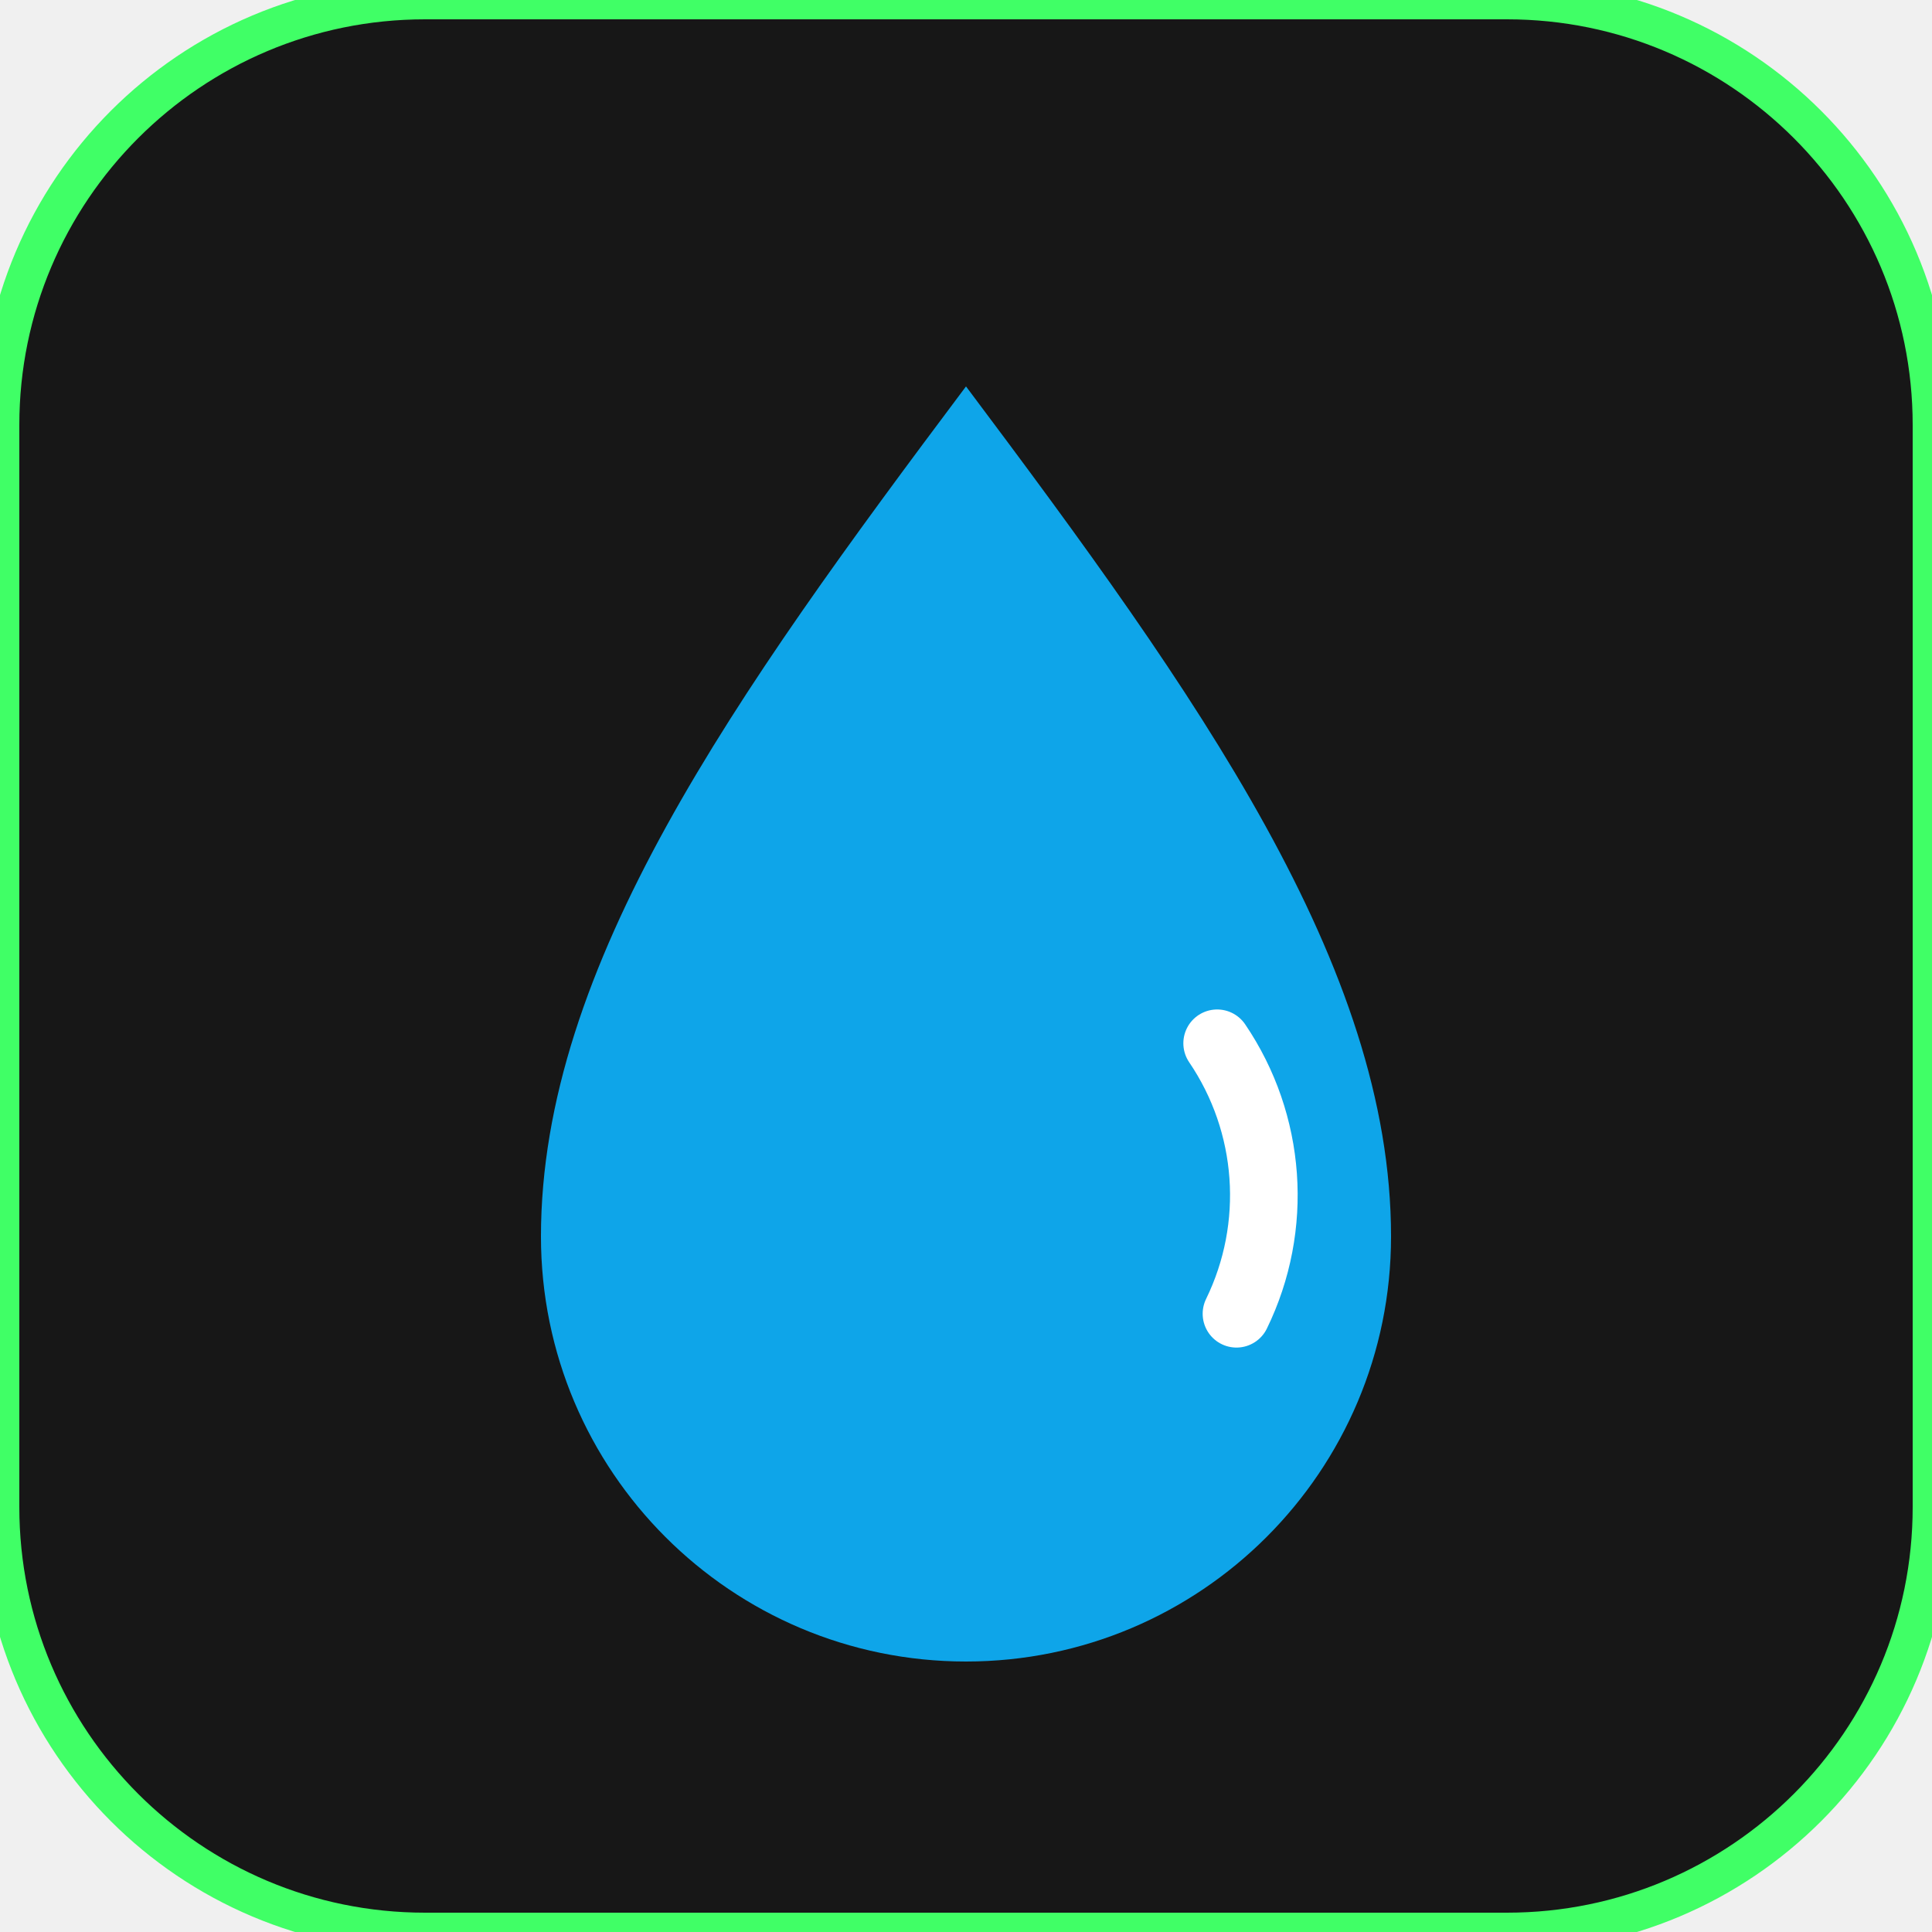
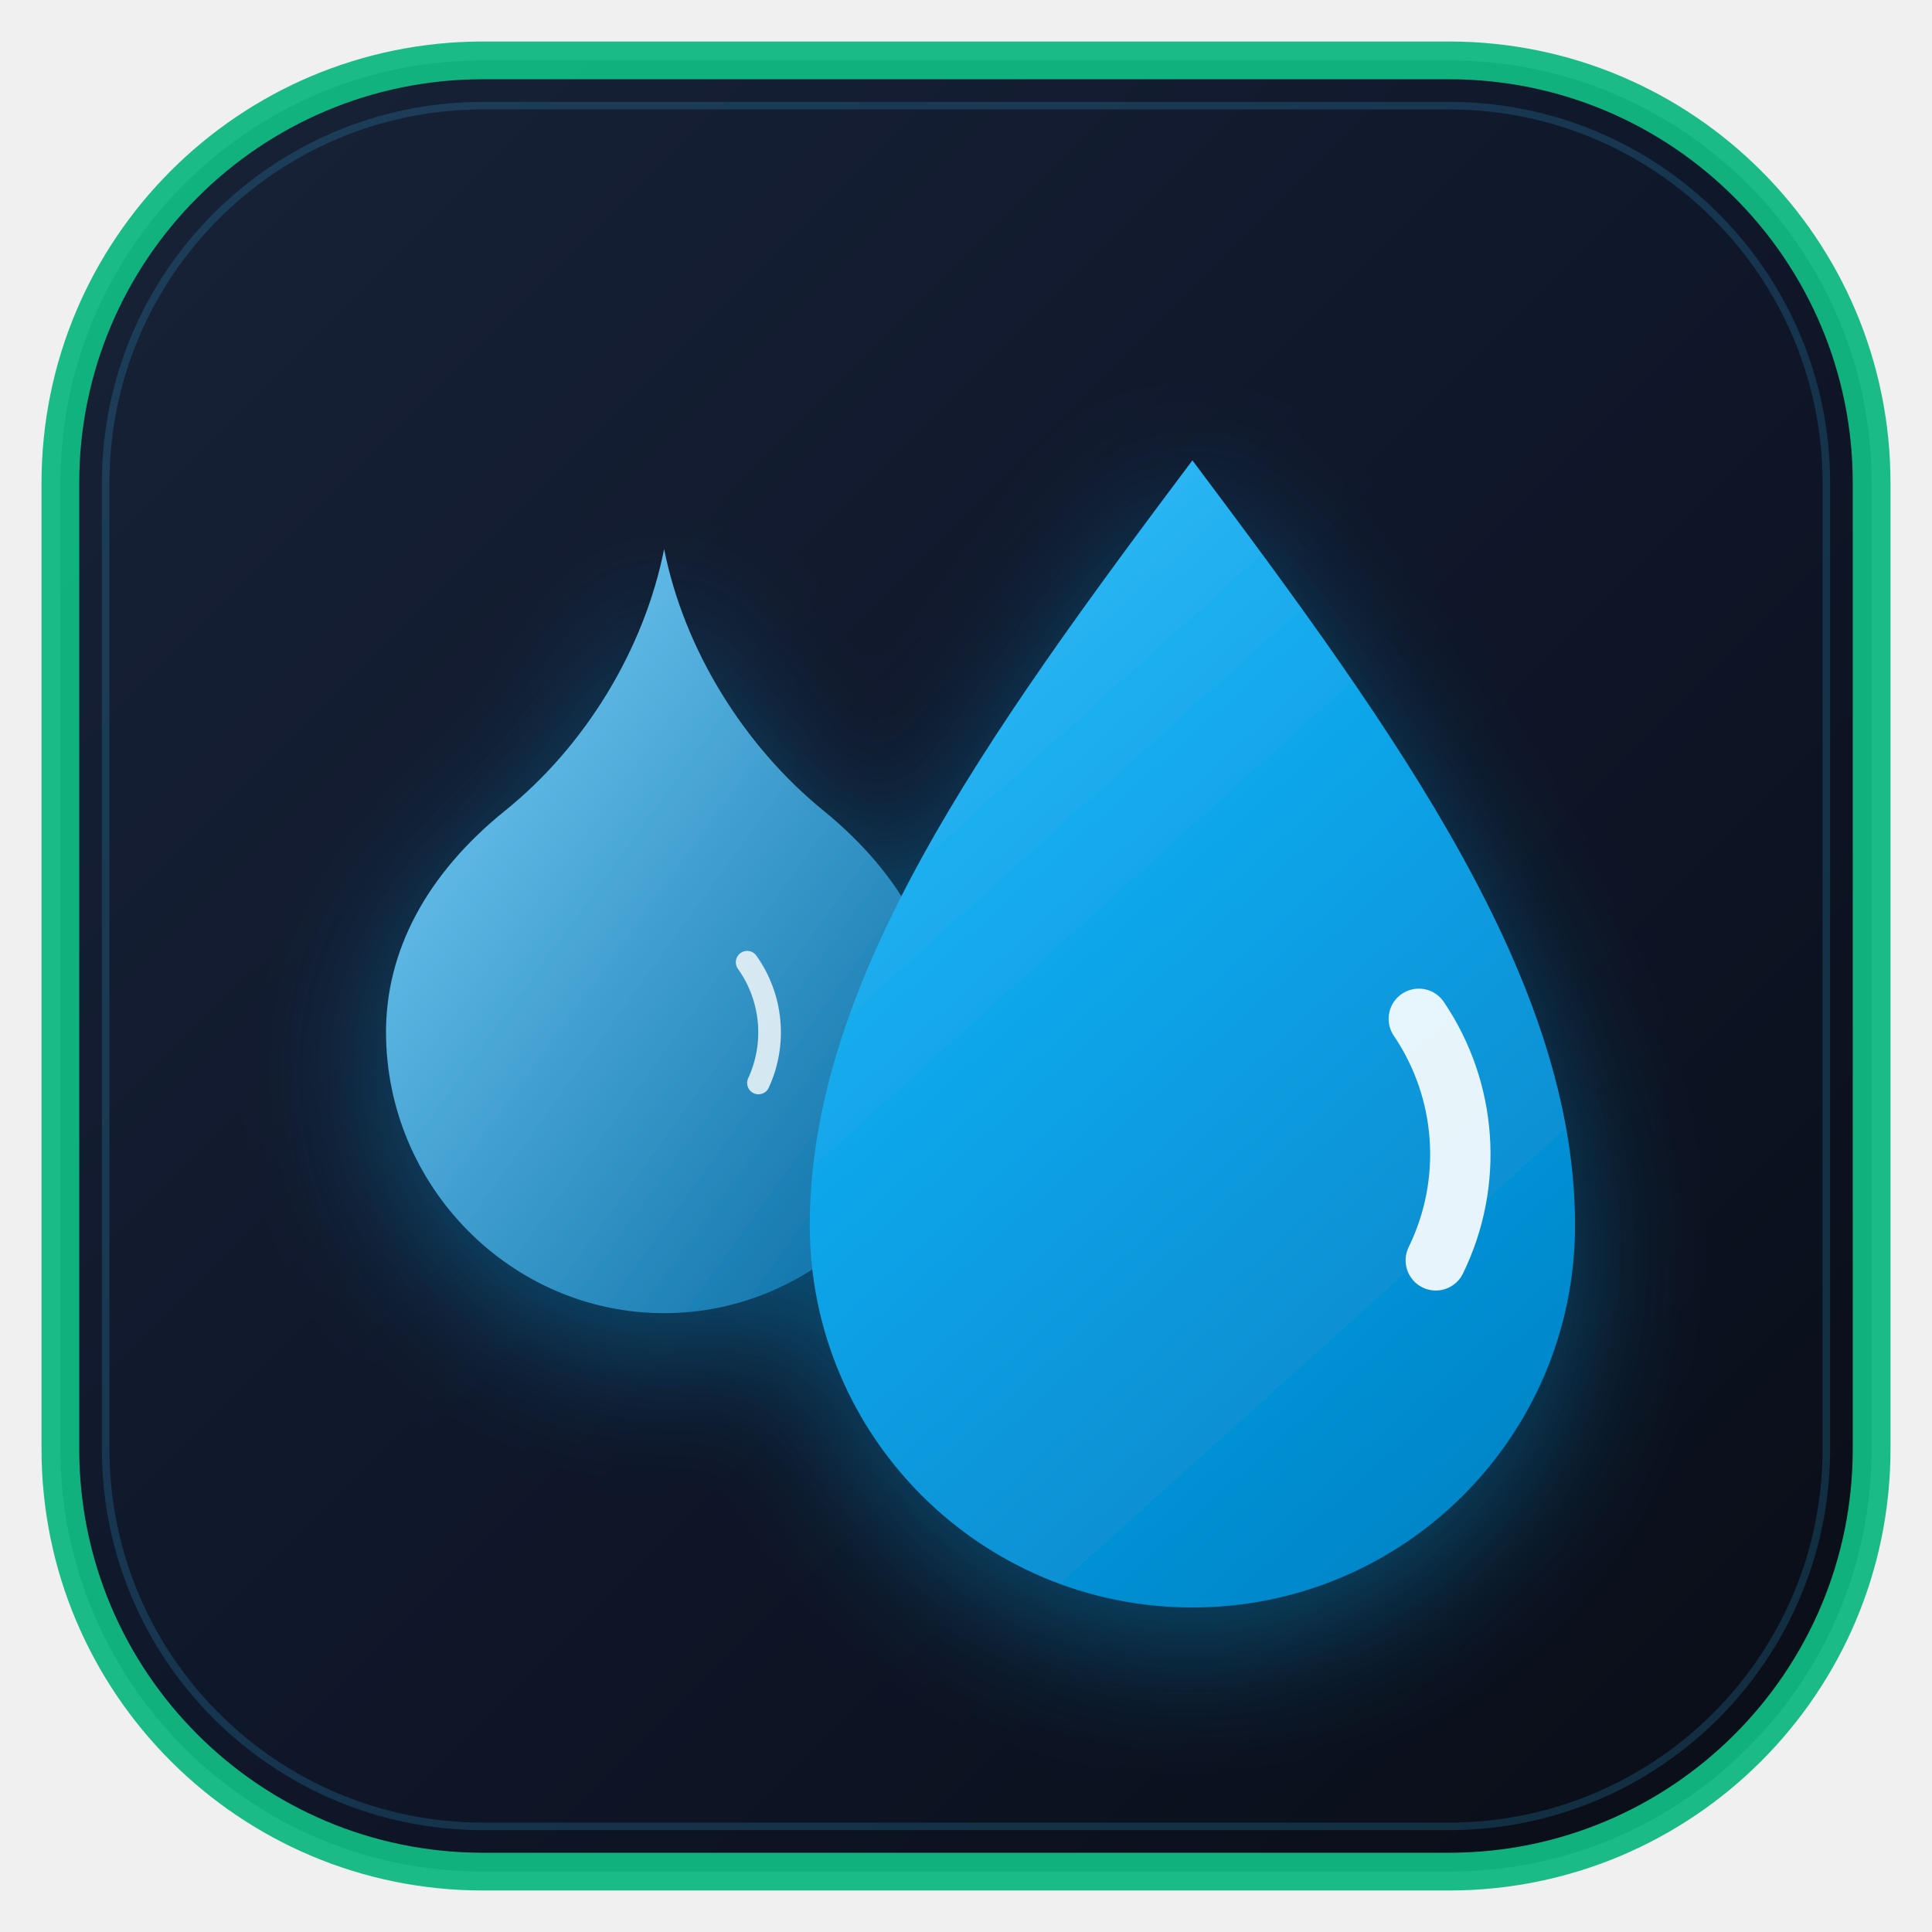
- <svg xmlns="http://www.w3.org/2000/svg" viewBox="0 0 512 512" width="512%" height="512%">
-   <path width="100" height="100" rx="22" fill="#171717" stroke="#40ff66" stroke-width="10.24" d="M112.64 0H399.36A112.64 112.64 0 0 1 512 112.64V399.36A112.64 112.64 0 0 1 399.36 512H112.64A112.64 112.64 0 0 1 0 399.36V112.64A112.64 112.64 0 0 1 112.64 0z" />
-   <path d="M256 102.4C194.56 184.32 143.36 256 143.36 327.68a112.64 112.64 0 0 0 225.28 0c0 -71.68 -51.2 -143.36 -112.64 -225.28" fill="#0EA5E9" />
-   <path d="M322.56 276.48a71.68 71.68 0 0 1 5.12 71.68" fill="none" stroke="#FFFFFF" stroke-width="17.92" stroke-linecap="round" />
+ <svg xmlns="http://www.w3.org/2000/svg" viewBox="0 0 512 512" width="512" height="512">
+   <defs>
+     <linearGradient id="humidBg" x1="0%" y1="0%" x2="100%" y2="100%">
+       <stop offset="0%" stop-color="#182338" />
+       <stop offset="50%" stop-color="#0f172a" />
+       <stop offset="100%" stop-color="#090d16" />
+     </linearGradient>
+     <linearGradient id="rhDropGrad" x1="20%" y1="0%" x2="80%" y2="100%">
+       <stop offset="0%" stop-color="#38bdf8" />
+       <stop offset="40%" stop-color="#0ea5e9" />
+       <stop offset="100%" stop-color="#0284c7" />
+     </linearGradient>
+     <linearGradient id="rhDropGradSmall" x1="0%" y1="0%" x2="100%" y2="100%">
+       <stop offset="0%" stop-color="#7dd3fc" />
+       <stop offset="100%" stop-color="#0369a1" />
+     </linearGradient>
+     <filter id="rhGlow" x="-25%" y="-25%" width="150%" height="150%">
+       <feDropShadow dx="0" dy="10" stdDeviation="18" flood-color="#0ea5e9" flood-opacity="0.4" />
+     </filter>
+   </defs>
+   <rect x="16" y="16" width="480" height="480" rx="112" fill="url(#humidBg)" stroke="#10b981" stroke-width="10" stroke-opacity="0.95" />
+   <rect x="28" y="28" width="456" height="456" rx="100" fill="none" stroke="#38bdf8" stroke-width="2" stroke-opacity="0.18" />
+   <g filter="url(#rhGlow)">
+     <path d="M176 348c40.5 0 73.7-33.7 73.7-74.5 0-21.3-10.5-41.6-31.5-58.7S181.3 172.2 176 145.5c-5.3 26.7-21 52.3-42.1 69.3S102.3 252.2 102.3 273.5c0 40.8 33.1 74.5 73.7 74.5z" fill="url(#rhDropGradSmall)" />
+     <path d="M198 255a32 32 0 0 1 3 32" fill="none" stroke="#ffffff" stroke-width="6" stroke-linecap="round" stroke-opacity="0.8" />
+     <path d="M316 122c-55.3 73.7-101.4 138.2-101.4 202.7 0 56 45.4 101.3 101.4 101.3s101.4-45.3 101.4-101.3c0-64.5-46.1-129-101.4-202.7z" fill="url(#rhDropGrad)" />
+     <path d="M376 270a64 64 0 0 1 4.5 64" fill="none" stroke="#ffffff" stroke-width="16" stroke-linecap="round" stroke-opacity="0.9" />
+   </g>
</svg>
